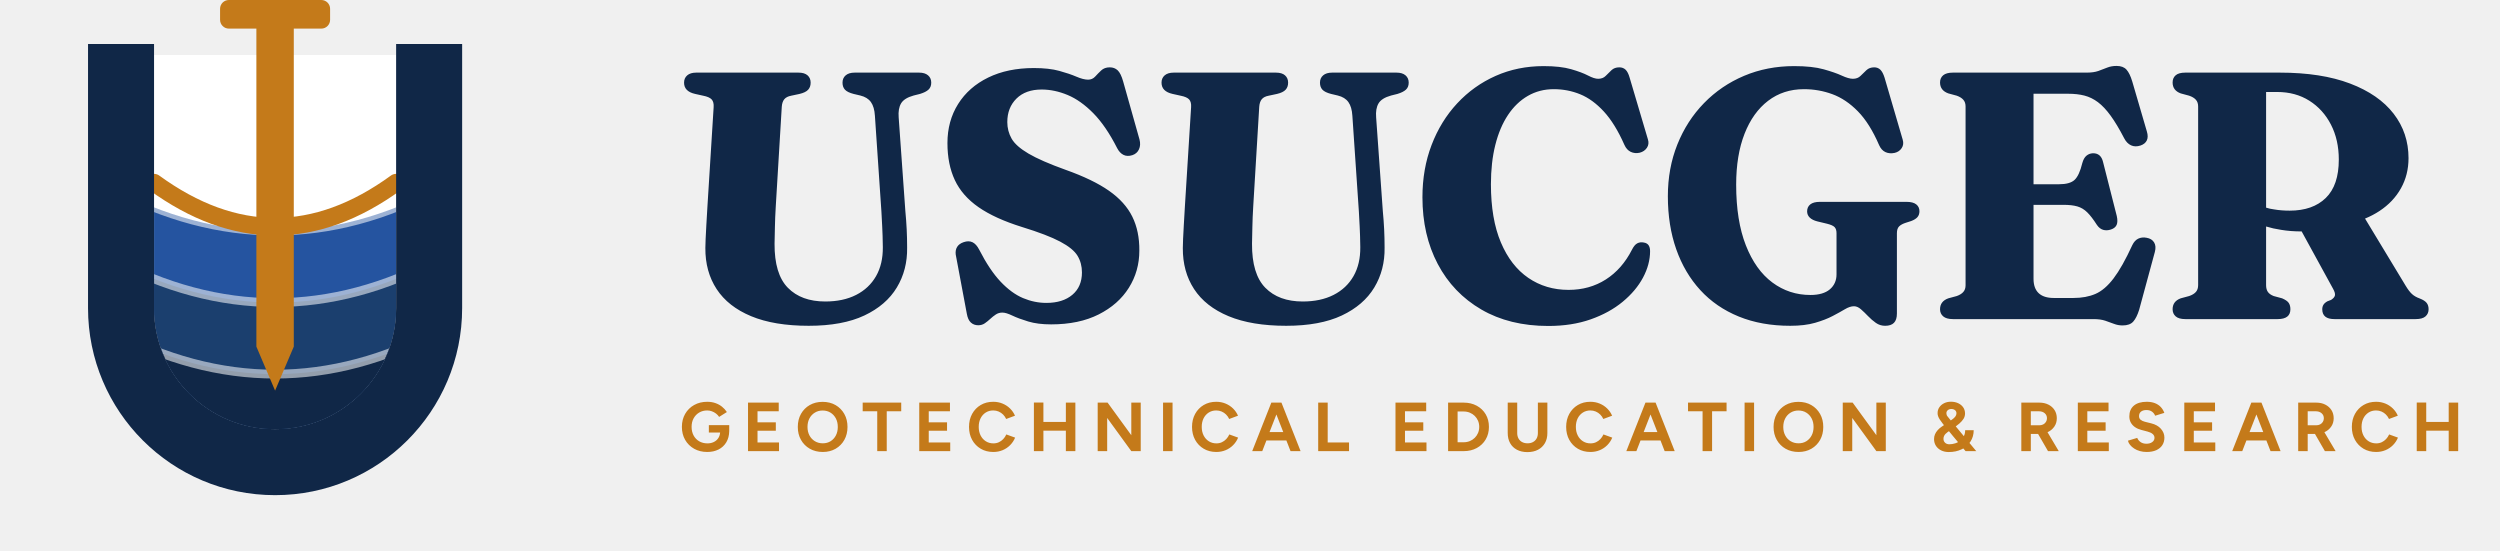
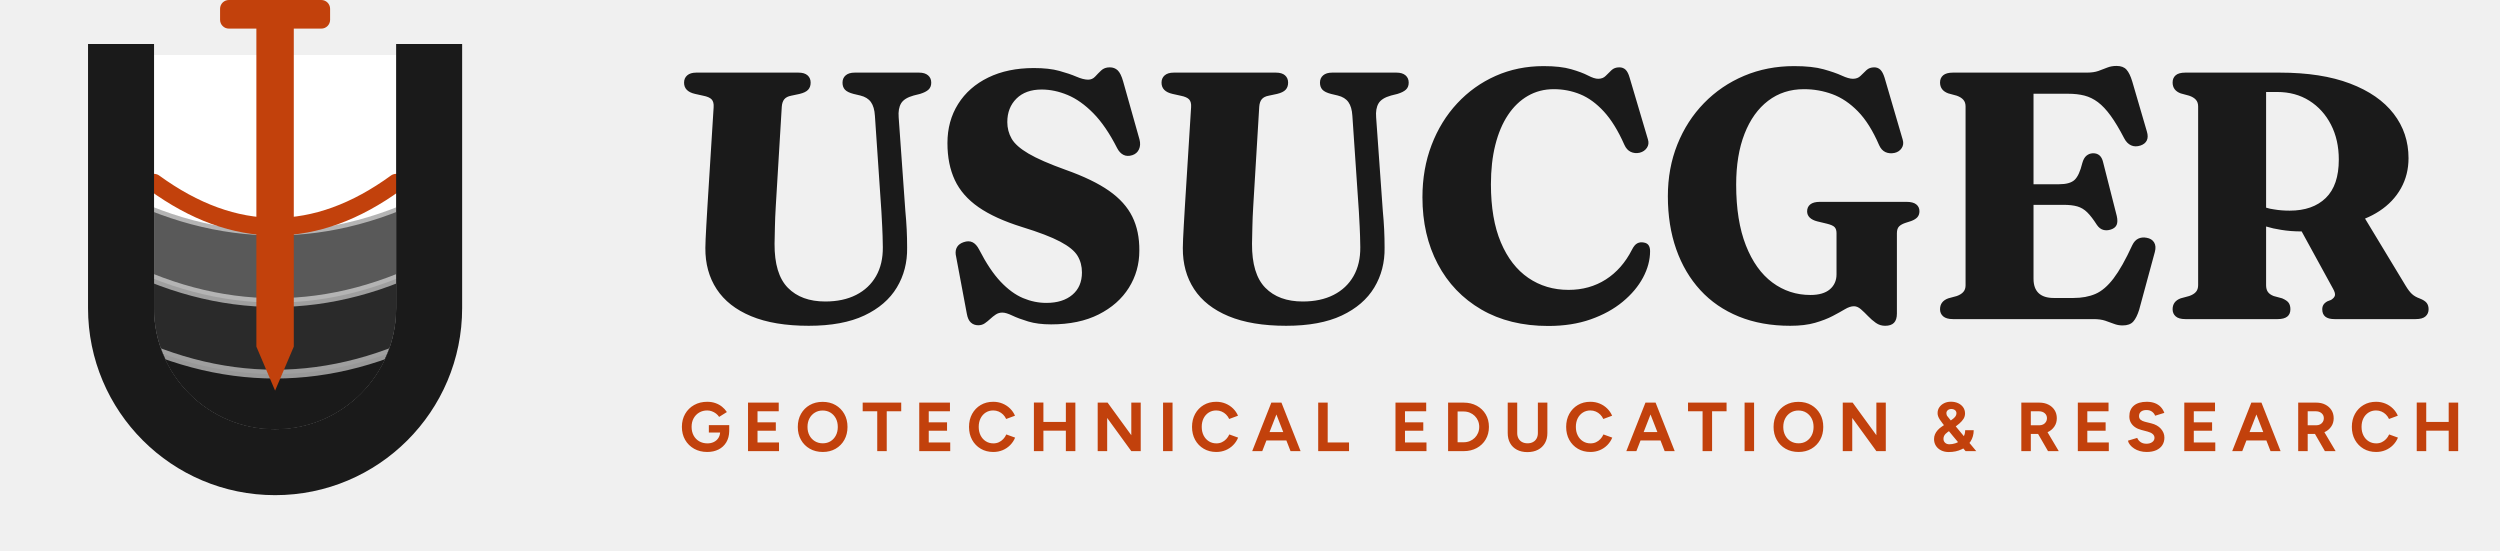
<svg xmlns="http://www.w3.org/2000/svg" viewBox="0 0 454.403 100" width="454.403" height="100" role="img" aria-label="USUCGER — Geotechnical Education &amp; Research">
  <g transform="translate(0 0) scale(1)">
    <defs>
      <clipPath id="uInner">
        <path d="M28 10 V56 A22 22 0 0 0 72 56 V10 Z" />
      </clipPath>
    </defs>
    <path d="M28 10 V56 A22 22 0 0 0 72 56 V10 Z" fill="#FFFFFF" />
    <g clip-path="url(#uInner)">
-       <path d="M20 34 Q50 50 80 34 V90 H20 Z" fill="#2554A0" fill-opacity="1" />
-       <path d="M20 47 Q50 63 80 47 V90 H20 Z" fill="#1B3F6E" fill-opacity="1" />
-       <path d="M20 60 Q50 76 80 60 V90 H20 Z" fill="#102747" fill-opacity="1" />
+       <path d="M20 34 Q50 50 80 34 V90 H20 Z" fill="#595959" fill-opacity="1" />
+       <path d="M20 47 Q50 63 80 47 V90 H20 Z" fill="#2A2A2A" fill-opacity="1" />
+       <path d="M20 60 Q50 76 80 60 V90 H20 Z" fill="#1A1A1A" fill-opacity="1" />
      <path d="M20 34 Q50 50 80 34" fill="none" stroke="#FFFFFF" stroke-opacity=".55" stroke-width="1.6" />
      <path d="M20 47 Q50 63 80 47" fill="none" stroke="#FFFFFF" stroke-opacity=".55" stroke-width="1.6" />
      <path d="M20 60 Q50 76 80 60" fill="none" stroke="#FFFFFF" stroke-opacity=".55" stroke-width="1.6" />
    </g>
-     <path d="M28 33.2 Q50 49.2 72 33.2" fill="none" stroke="#C47A1A" stroke-width="3.2" stroke-linecap="round" />
-     <path d="M16 8 V56 A34 34 0 0 0 84 56 V8 H72 V56 A22 22 0 0 1 28 56 V8 Z" fill="#102747" />
-     <path d="M46.6 2 H53.4 V63 L50 71 L46.6 63 Z" fill="#C47A1A" />
-     <rect x="40" y="0" width="20" height="5.2" rx="1.6" fill="#C47A1A" />
+     <path d="M28 33.2 Q50 49.2 72 33.2" fill="none" stroke="#C2410C" stroke-width="3.2" stroke-linecap="round" />
+     <path d="M16 8 V56 A34 34 0 0 0 84 56 V8 H72 V56 A22 22 0 0 1 28 56 V8 Z" fill="#1A1A1A" />
+     <path d="M46.6 2 H53.4 V63 L50 71 L46.6 63 Z" fill="#C2410C" />
+     <rect x="40" y="0" width="20" height="5.2" rx="1.6" fill="#C2410C" />
  </g>
-   <path transform="translate(122 58)" d="M38.208 -19.52 37.024 -36.96Q36.928 -38.56 36.304 -39.44Q35.68 -40.32 34.368 -40.64L33.152 -40.928Q32.032 -41.216 31.584 -41.696Q31.136 -42.176 31.136 -42.976Q31.136 -43.808 31.712 -44.304Q32.288 -44.8 33.344 -44.8H45.056Q46.112 -44.8 46.688 -44.304Q47.264 -43.808 47.264 -42.976Q47.264 -42.176 46.768 -41.712Q46.272 -41.248 45.216 -40.928L44.064 -40.64Q42.336 -40.16 41.776 -39.2Q41.216 -38.24 41.344 -36.672L42.56 -19.616Q42.72 -17.952 42.8 -16.352Q42.88 -14.752 42.88 -12.992Q42.944 -8.96 41.008 -5.744Q39.072 -2.528 35.104 -0.656Q31.136 1.216 24.992 1.216Q18.72 1.216 14.528 -0.528Q10.336 -2.272 8.256 -5.456Q6.176 -8.64 6.208 -12.928Q6.208 -13.6 6.256 -14.592Q6.304 -15.584 6.384 -17.056Q6.464 -18.528 6.592 -20.608L7.712 -38.528Q7.776 -39.456 7.36 -39.92Q6.944 -40.384 5.792 -40.608L4.352 -40.928Q2.336 -41.376 2.336 -42.976Q2.336 -43.808 2.912 -44.304Q3.488 -44.8 4.544 -44.8H23.136Q24.224 -44.8 24.784 -44.304Q25.344 -43.808 25.344 -42.976Q25.344 -42.176 24.88 -41.68Q24.416 -41.184 23.328 -40.928L21.824 -40.608Q20.96 -40.448 20.56 -39.968Q20.16 -39.488 20.096 -38.592L19.008 -20.544Q18.88 -18.432 18.848 -16.704Q18.816 -14.976 18.784 -13.696Q18.752 -8.192 21.2 -5.696Q23.648 -3.2 28.0 -3.2Q31.264 -3.2 33.616 -4.4Q35.968 -5.6 37.232 -7.808Q38.496 -10.016 38.464 -13.088Q38.432 -15.36 38.352 -16.8Q38.272 -18.24 38.208 -19.52Z M69.056 0.96Q66.624 0.96 64.88 0.432Q63.136 -0.096 62.0 -0.64Q60.864 -1.184 60.192 -1.184Q59.52 -1.184 58.992 -0.832Q58.464 -0.48 57.984 -0.032Q57.504 0.416 56.992 0.768Q56.48 1.12 55.808 1.12Q55.008 1.12 54.464 0.624Q53.92 0.128 53.728 -0.992L51.712 -11.744Q51.616 -12.544 51.968 -13.12Q52.32 -13.696 53.152 -13.984Q54.08 -14.304 54.768 -13.968Q55.456 -13.632 55.968 -12.64Q57.888 -8.896 59.872 -6.8Q61.856 -4.704 63.936 -3.824Q66.016 -2.944 68.192 -2.944Q71.168 -2.944 72.912 -4.416Q74.656 -5.888 74.656 -8.48Q74.656 -10.176 73.856 -11.504Q73.056 -12.832 70.704 -14.08Q68.352 -15.328 63.776 -16.736Q58.848 -18.272 55.872 -20.336Q52.896 -22.4 51.552 -25.264Q50.208 -28.128 50.208 -32.0Q50.208 -36.0 52.144 -39.088Q54.08 -42.176 57.616 -43.904Q61.152 -45.632 65.92 -45.632Q68.672 -45.632 70.528 -45.12Q72.384 -44.608 73.648 -44.064Q74.912 -43.52 75.776 -43.52Q76.544 -43.52 77.056 -44.08Q77.568 -44.64 78.16 -45.2Q78.752 -45.76 79.712 -45.76Q80.576 -45.76 81.152 -45.216Q81.728 -44.672 82.144 -43.2L85.12 -32.64Q85.376 -31.648 85.024 -30.864Q84.672 -30.08 83.808 -29.792Q82.88 -29.504 82.192 -29.856Q81.504 -30.208 81.056 -31.072Q79.008 -35.104 76.72 -37.424Q74.432 -39.744 72.048 -40.736Q69.664 -41.728 67.328 -41.728Q64.416 -41.728 62.752 -40.08Q61.088 -38.432 61.088 -35.808Q61.088 -34.176 61.872 -32.8Q62.656 -31.424 64.944 -30.08Q67.232 -28.736 71.68 -27.136Q76.64 -25.376 79.568 -23.328Q82.496 -21.28 83.808 -18.624Q85.12 -15.968 85.088 -12.448Q85.088 -8.736 83.184 -5.696Q81.28 -2.656 77.696 -0.848Q74.112 0.96 69.056 0.96Z M124.992 -19.52 123.808 -36.96Q123.712 -38.56 123.088 -39.44Q122.464 -40.32 121.152 -40.64L119.936 -40.928Q118.816 -41.216 118.368 -41.696Q117.92 -42.176 117.92 -42.976Q117.92 -43.808 118.496 -44.304Q119.072 -44.8 120.128 -44.8H131.84Q132.896 -44.8 133.472 -44.304Q134.048 -43.808 134.048 -42.976Q134.048 -42.176 133.552 -41.712Q133.056 -41.248 132.0 -40.928L130.848 -40.64Q129.12 -40.16 128.56 -39.2Q128.0 -38.24 128.128 -36.672L129.344 -19.616Q129.504 -17.952 129.584 -16.352Q129.664 -14.752 129.664 -12.992Q129.728 -8.96 127.792 -5.744Q125.856 -2.528 121.888 -0.656Q117.92 1.216 111.776 1.216Q105.504 1.216 101.312 -0.528Q97.12 -2.272 95.04 -5.456Q92.96 -8.64 92.992 -12.928Q92.992 -13.6 93.04 -14.592Q93.088 -15.584 93.168 -17.056Q93.248 -18.528 93.376 -20.608L94.496 -38.528Q94.56 -39.456 94.144 -39.92Q93.728 -40.384 92.576 -40.608L91.136 -40.928Q89.12 -41.376 89.12 -42.976Q89.12 -43.808 89.696 -44.304Q90.272 -44.8 91.328 -44.8H109.92Q111.008 -44.8 111.568 -44.304Q112.128 -43.808 112.128 -42.976Q112.128 -42.176 111.664 -41.68Q111.2 -41.184 110.112 -40.928L108.608 -40.608Q107.744 -40.448 107.344 -39.968Q106.944 -39.488 106.88 -38.592L105.792 -20.544Q105.664 -18.432 105.632 -16.704Q105.6 -14.976 105.568 -13.696Q105.536 -8.192 107.984 -5.696Q110.432 -3.2 114.784 -3.2Q118.048 -3.2 120.4 -4.4Q122.752 -5.6 124.016 -7.808Q125.28 -10.016 125.248 -13.088Q125.216 -15.36 125.136 -16.8Q125.056 -18.24 124.992 -19.52Z M177.92 -12.352Q177.92 -9.952 176.64 -7.552Q175.36 -5.152 172.944 -3.152Q170.528 -1.152 167.12 0.048Q163.712 1.248 159.424 1.248Q152.384 1.248 147.248 -1.744Q142.112 -4.736 139.328 -10.016Q136.544 -15.296 136.544 -22.144Q136.544 -27.296 138.208 -31.648Q139.872 -36.0 142.864 -39.216Q145.856 -42.432 149.856 -44.208Q153.856 -45.984 158.56 -45.984Q161.632 -45.984 163.568 -45.424Q165.504 -44.864 166.64 -44.272Q167.776 -43.68 168.48 -43.68Q169.344 -43.68 169.856 -44.208Q170.368 -44.736 170.912 -45.248Q171.456 -45.76 172.32 -45.76Q173.024 -45.76 173.472 -45.328Q173.92 -44.896 174.208 -43.872L177.536 -32.64Q177.792 -31.808 177.344 -31.136Q176.896 -30.464 176.032 -30.24Q175.136 -30.048 174.4 -30.4Q173.664 -30.752 173.248 -31.68Q171.552 -35.52 169.52 -37.728Q167.488 -39.936 165.216 -40.864Q162.944 -41.792 160.416 -41.792Q157.824 -41.792 155.712 -40.576Q153.6 -39.36 152.096 -37.104Q150.592 -34.848 149.792 -31.664Q148.992 -28.48 148.992 -24.512Q148.992 -18.208 150.8 -13.936Q152.608 -9.664 155.792 -7.488Q158.976 -5.312 163.104 -5.312Q166.912 -5.312 169.872 -7.2Q172.832 -9.088 174.624 -12.608Q175.072 -13.504 175.6 -13.776Q176.128 -14.048 176.768 -13.92Q177.376 -13.824 177.648 -13.424Q177.92 -13.024 177.92 -12.352Z M222.784 -1.024Q222.784 0.128 222.256 0.672Q221.728 1.216 220.64 1.216Q219.712 1.216 218.96 0.688Q218.208 0.16 217.536 -0.544Q216.864 -1.248 216.24 -1.792Q215.616 -2.336 214.976 -2.336Q214.24 -2.336 213.328 -1.792Q212.416 -1.248 211.104 -0.56Q209.792 0.128 207.92 0.672Q206.048 1.216 203.392 1.216Q198.176 1.216 194.048 -0.464Q189.92 -2.144 187.056 -5.264Q184.192 -8.384 182.672 -12.704Q181.152 -17.024 181.152 -22.336Q181.152 -27.424 182.88 -31.744Q184.608 -36.064 187.728 -39.264Q190.848 -42.464 195.024 -44.224Q199.2 -45.984 204.096 -45.984Q207.392 -45.984 209.456 -45.408Q211.52 -44.832 212.768 -44.256Q214.016 -43.68 214.784 -43.68Q215.648 -43.68 216.176 -44.208Q216.704 -44.736 217.248 -45.248Q217.792 -45.76 218.656 -45.76Q219.328 -45.76 219.776 -45.328Q220.224 -44.896 220.544 -43.872L223.84 -32.608Q224.096 -31.744 223.648 -31.072Q223.2 -30.4 222.368 -30.208Q221.44 -30.016 220.704 -30.352Q219.968 -30.688 219.552 -31.616Q217.856 -35.552 215.696 -37.76Q213.536 -39.968 211.056 -40.88Q208.576 -41.792 205.888 -41.792Q202.144 -41.792 199.376 -39.68Q196.608 -37.568 195.088 -33.68Q193.568 -29.792 193.568 -24.448Q193.568 -17.888 195.328 -13.408Q197.088 -8.928 200.144 -6.656Q203.2 -4.384 207.072 -4.384Q208.224 -4.384 209.104 -4.64Q209.984 -4.896 210.576 -5.392Q211.168 -5.888 211.488 -6.576Q211.808 -7.264 211.808 -8.128V-15.616Q211.808 -16.352 211.456 -16.72Q211.104 -17.088 210.048 -17.344L208.32 -17.76Q207.424 -17.984 206.944 -18.448Q206.464 -18.912 206.464 -19.584Q206.464 -20.384 207.04 -20.848Q207.616 -21.312 208.8 -21.312H224.512Q225.728 -21.312 226.304 -20.848Q226.88 -20.384 226.88 -19.616Q226.88 -18.944 226.512 -18.528Q226.144 -18.112 225.376 -17.824L224.384 -17.504Q223.584 -17.248 223.184 -16.848Q222.784 -16.448 222.784 -15.616Z M230.624 -43.008Q230.624 -43.84 231.2 -44.32Q231.776 -44.8 232.96 -44.8H257.248Q258.56 -44.8 259.408 -45.104Q260.256 -45.408 261.008 -45.712Q261.76 -46.016 262.72 -46.016Q263.904 -46.016 264.512 -45.344Q265.12 -44.672 265.568 -43.168L268.224 -34.08Q268.512 -33.12 268.208 -32.48Q267.904 -31.84 267.072 -31.552Q266.112 -31.232 265.344 -31.584Q264.576 -31.936 264.096 -32.864Q262.784 -35.392 261.632 -36.976Q260.48 -38.56 259.328 -39.424Q258.176 -40.288 256.88 -40.624Q255.584 -40.96 253.92 -40.96H247.616V-24.512H252.256Q254.24 -24.512 255.088 -25.312Q255.936 -26.112 256.48 -28.352Q256.736 -29.28 257.232 -29.696Q257.728 -30.112 258.4 -30.144Q259.872 -30.176 260.256 -28.544L262.752 -18.72Q262.976 -17.696 262.72 -17.12Q262.464 -16.544 261.696 -16.288Q260.928 -16.032 260.272 -16.224Q259.616 -16.416 259.136 -17.12Q258.176 -18.624 257.376 -19.408Q256.576 -20.192 255.584 -20.48Q254.592 -20.768 253.056 -20.768H247.616V-7.328Q247.616 -5.6 248.544 -4.72Q249.472 -3.84 251.296 -3.84H254.88Q257.152 -3.84 258.864 -4.576Q260.576 -5.312 262.16 -7.392Q263.744 -9.472 265.568 -13.44Q265.984 -14.304 266.656 -14.624Q267.328 -14.944 268.16 -14.784Q269.12 -14.624 269.536 -13.936Q269.952 -13.248 269.664 -12.192L266.816 -1.696Q266.368 -0.256 265.744 0.448Q265.12 1.152 263.808 1.152Q262.976 1.152 262.24 0.864Q261.504 0.576 260.64 0.288Q259.776 0.0 258.496 0.0H232.96Q231.776 0.0 231.2 -0.496Q230.624 -0.992 230.624 -1.792Q230.624 -3.232 232.128 -3.776L233.664 -4.192Q234.464 -4.48 234.864 -4.944Q235.264 -5.408 235.264 -6.144V-38.656Q235.264 -39.392 234.864 -39.856Q234.464 -40.32 233.664 -40.608L232.128 -41.024Q230.624 -41.568 230.624 -43.008Z M315.776 -29.248Q315.776 -26.24 314.4 -23.776Q313.024 -21.312 310.496 -19.648Q309.28 -18.848 307.872 -18.272L315.264 -6.048Q315.84 -5.088 316.384 -4.576Q316.928 -4.064 317.824 -3.744Q318.72 -3.392 319.072 -2.944Q319.424 -2.496 319.424 -1.792Q319.424 -0.992 318.864 -0.496Q318.304 0.0 317.088 0.0H302.304Q300.096 0.0 300.096 -1.792Q300.096 -2.24 300.304 -2.592Q300.512 -2.944 301.024 -3.232L301.696 -3.488Q302.304 -3.872 302.4 -4.304Q302.496 -4.736 302.048 -5.536L296.352 -15.936Q296.32 -15.936 296.32 -15.936Q294.336 -15.936 292.608 -16.224Q291.136 -16.448 289.888 -16.832V-6.176Q289.888 -5.408 290.208 -4.944Q290.528 -4.48 291.264 -4.192L292.8 -3.776Q293.696 -3.392 294.0 -2.944Q294.304 -2.496 294.304 -1.792Q294.304 0.0 292.0 0.0H275.2Q274.016 0.0 273.456 -0.496Q272.896 -0.992 272.896 -1.792Q272.896 -3.232 274.368 -3.776L275.904 -4.192Q276.736 -4.48 277.136 -4.944Q277.536 -5.408 277.536 -6.176V-38.656Q277.536 -39.392 277.136 -39.856Q276.736 -40.32 275.904 -40.608L274.368 -41.024Q272.896 -41.568 272.896 -43.008Q272.896 -43.84 273.456 -44.32Q274.016 -44.8 275.2 -44.8H292.384Q299.936 -44.8 305.152 -42.816Q310.368 -40.832 313.072 -37.328Q315.776 -33.824 315.776 -29.248ZM289.888 -20.256Q290.592 -20.032 291.36 -19.936Q292.64 -19.712 294.176 -19.712Q298.368 -19.712 300.736 -22.016Q303.104 -24.32 303.104 -28.992Q303.104 -32.576 301.68 -35.344Q300.256 -38.112 297.744 -39.696Q295.232 -41.28 291.904 -41.28H289.888Z" fill="#102747" />
-   <path transform="translate(123.5 82)" d="M5.053 0.151Q3.704 0.151 2.665 -0.435Q1.625 -1.021 1.033 -2.047Q0.441 -3.074 0.441 -4.41Q0.441 -5.746 1.033 -6.772Q1.625 -7.799 2.665 -8.385Q3.704 -8.971 5.053 -8.971Q5.859 -8.971 6.539 -8.732Q7.22 -8.492 7.743 -8.07Q8.266 -7.648 8.618 -7.106L7.207 -6.224Q6.993 -6.565 6.646 -6.829Q6.3 -7.094 5.884 -7.245Q5.468 -7.396 5.053 -7.396Q4.221 -7.396 3.578 -7.012Q2.936 -6.628 2.57 -5.96Q2.205 -5.292 2.205 -4.41Q2.205 -3.541 2.564 -2.86Q2.923 -2.18 3.578 -1.796Q4.234 -1.411 5.09 -1.411Q5.733 -1.411 6.237 -1.657Q6.741 -1.903 7.043 -2.344Q7.346 -2.785 7.384 -3.377H5.342V-4.725H9.047V-3.654Q9.022 -2.444 8.505 -1.594Q7.988 -0.743 7.094 -0.296Q6.199 0.151 5.053 0.151Z M12.461 0.0V-8.82H18.043V-7.245H14.188V-5.242H17.514V-3.704H14.188V-1.575H18.094V0.0Z M26.057 0.151Q24.721 0.151 23.694 -0.435Q22.667 -1.021 22.088 -2.047Q21.508 -3.074 21.508 -4.397Q21.508 -5.746 22.088 -6.772Q22.667 -7.799 23.682 -8.379Q24.696 -8.959 26.019 -8.959Q27.355 -8.959 28.369 -8.373Q29.383 -7.787 29.963 -6.76Q30.542 -5.733 30.542 -4.397Q30.542 -3.074 29.969 -2.047Q29.396 -1.021 28.382 -0.435Q27.367 0.151 26.057 0.151ZM26.057 -1.424Q26.863 -1.424 27.474 -1.808Q28.085 -2.192 28.432 -2.86Q28.778 -3.528 28.778 -4.397Q28.778 -5.279 28.426 -5.947Q28.073 -6.615 27.455 -6.999Q26.838 -7.384 26.019 -7.384Q25.225 -7.384 24.602 -6.999Q23.978 -6.615 23.625 -5.947Q23.272 -5.279 23.272 -4.397Q23.272 -3.528 23.625 -2.86Q23.978 -2.192 24.608 -1.808Q25.238 -1.424 26.057 -1.424Z M35.948 0.0V-7.245H33.302V-8.82H40.307V-7.245H37.674V0.0Z M43.583 0.0V-8.82H49.165V-7.245H45.31V-5.242H48.636V-3.704H45.31V-1.575H49.216V0.0Z M57.04 0.151Q55.755 0.151 54.76 -0.435Q53.764 -1.021 53.197 -2.047Q52.63 -3.074 52.63 -4.41Q52.63 -5.746 53.197 -6.772Q53.764 -7.799 54.753 -8.385Q55.742 -8.971 57.028 -8.971Q57.935 -8.971 58.716 -8.65Q59.497 -8.329 60.083 -7.755Q60.669 -7.182 60.984 -6.439L59.384 -5.846Q59.17 -6.313 58.817 -6.659Q58.464 -7.006 58.01 -7.201Q57.557 -7.396 57.028 -7.396Q56.259 -7.396 55.66 -7.012Q55.062 -6.628 54.728 -5.96Q54.394 -5.292 54.394 -4.41Q54.394 -3.528 54.734 -2.854Q55.075 -2.18 55.679 -1.796Q56.284 -1.411 57.065 -1.411Q57.607 -1.411 58.055 -1.619Q58.502 -1.827 58.848 -2.192Q59.195 -2.558 59.409 -3.037L61.009 -2.457Q60.694 -1.688 60.108 -1.096Q59.522 -0.504 58.741 -0.176Q57.96 0.151 57.04 0.151Z M64.424 0.0V-8.833H66.15V-5.305H70.232V-8.82H71.959V0.0H70.232V-3.717H66.15V0.0Z M76.016 0.0V-8.82H77.818L82.127 -2.898V-8.82H83.84V0.0H82.127L77.742 -6.035V0.0Z M87.898 0.0V-8.82H89.624V0.0Z M97.574 0.151Q96.289 0.151 95.294 -0.435Q94.298 -1.021 93.731 -2.047Q93.164 -3.074 93.164 -4.41Q93.164 -5.746 93.731 -6.772Q94.298 -7.799 95.287 -8.385Q96.277 -8.971 97.562 -8.971Q98.469 -8.971 99.25 -8.65Q100.031 -8.329 100.617 -7.755Q101.203 -7.182 101.518 -6.439L99.918 -5.846Q99.704 -6.313 99.351 -6.659Q98.998 -7.006 98.545 -7.201Q98.091 -7.396 97.562 -7.396Q96.793 -7.396 96.195 -7.012Q95.596 -6.628 95.262 -5.96Q94.928 -5.292 94.928 -4.41Q94.928 -3.528 95.269 -2.854Q95.609 -2.18 96.214 -1.796Q96.818 -1.411 97.6 -1.411Q98.141 -1.411 98.589 -1.619Q99.036 -1.827 99.382 -2.192Q99.729 -2.558 99.943 -3.037L101.543 -2.457Q101.228 -1.688 100.642 -1.096Q100.057 -0.504 99.275 -0.176Q98.494 0.151 97.574 0.151Z M104.101 0.0 107.579 -8.82H109.418L112.896 0.0H111.069L110.313 -1.94H106.684L105.928 0.0ZM107.251 -3.465H109.746L108.499 -6.665Z M116.096 0.0V-8.82H117.823V-1.575H121.703V0.0Z M130.145 0.0V-8.82H135.727V-7.245H131.872V-5.242H135.198V-3.704H131.872V-1.575H135.778V0.0Z M139.709 0.0V-8.82H142.531Q143.879 -8.82 144.919 -8.253Q145.958 -7.686 146.544 -6.697Q147.13 -5.708 147.13 -4.41Q147.13 -3.125 146.544 -2.129Q145.958 -1.134 144.919 -0.567Q143.879 0.0 142.531 0.0ZM141.435 -1.613H142.531Q143.136 -1.613 143.653 -1.827Q144.169 -2.041 144.554 -2.419Q144.938 -2.797 145.152 -3.308Q145.366 -3.818 145.366 -4.41Q145.366 -5.002 145.152 -5.513Q144.938 -6.023 144.554 -6.401Q144.169 -6.779 143.653 -6.993Q143.136 -7.207 142.531 -7.207H141.435Z M154.123 0.176Q153.027 0.176 152.221 -0.252Q151.414 -0.68 150.98 -1.455Q150.545 -2.23 150.545 -3.289V-8.82H152.271V-3.289Q152.271 -2.722 152.504 -2.3Q152.737 -1.877 153.159 -1.651Q153.581 -1.424 154.148 -1.424Q154.715 -1.424 155.137 -1.651Q155.56 -1.877 155.793 -2.3Q156.026 -2.722 156.026 -3.289V-8.82H157.752V-3.289Q157.752 -2.23 157.305 -1.455Q156.857 -0.68 156.045 -0.252Q155.232 0.176 154.123 0.176Z M165.577 0.151Q164.291 0.151 163.296 -0.435Q162.301 -1.021 161.734 -2.047Q161.167 -3.074 161.167 -4.41Q161.167 -5.746 161.734 -6.772Q162.301 -7.799 163.29 -8.385Q164.279 -8.971 165.564 -8.971Q166.471 -8.971 167.252 -8.65Q168.034 -8.329 168.619 -7.755Q169.205 -7.182 169.52 -6.439L167.92 -5.846Q167.706 -6.313 167.353 -6.659Q167 -7.006 166.547 -7.201Q166.093 -7.396 165.564 -7.396Q164.795 -7.396 164.197 -7.012Q163.598 -6.628 163.264 -5.96Q162.931 -5.292 162.931 -4.41Q162.931 -3.528 163.271 -2.854Q163.611 -2.18 164.216 -1.796Q164.821 -1.411 165.602 -1.411Q166.144 -1.411 166.591 -1.619Q167.038 -1.827 167.385 -2.192Q167.731 -2.558 167.945 -3.037L169.546 -2.457Q169.231 -1.688 168.645 -1.096Q168.059 -0.504 167.278 -0.176Q166.496 0.151 165.577 0.151Z M172.103 0.0 175.581 -8.82H177.421L180.898 0.0H179.071L178.315 -1.94H174.686L173.93 0.0ZM175.253 -3.465H177.748L176.501 -6.665Z M185.963 0.0V-7.245H183.317V-8.82H190.323V-7.245H187.69V0.0Z M193.599 0.0V-8.82H195.325V0.0Z M203.414 0.151Q202.079 0.151 201.052 -0.435Q200.025 -1.021 199.445 -2.047Q198.866 -3.074 198.866 -4.397Q198.866 -5.746 199.445 -6.772Q200.025 -7.799 201.039 -8.379Q202.054 -8.959 203.377 -8.959Q204.712 -8.959 205.726 -8.373Q206.741 -7.787 207.32 -6.76Q207.9 -5.733 207.9 -4.397Q207.9 -3.074 207.327 -2.047Q206.753 -1.021 205.739 -0.435Q204.725 0.151 203.414 0.151ZM203.414 -1.424Q204.221 -1.424 204.832 -1.808Q205.443 -2.192 205.789 -2.86Q206.136 -3.528 206.136 -4.397Q206.136 -5.279 205.783 -5.947Q205.43 -6.615 204.813 -6.999Q204.196 -7.384 203.377 -7.384Q202.583 -7.384 201.959 -6.999Q201.335 -6.615 200.983 -5.947Q200.63 -5.279 200.63 -4.397Q200.63 -3.528 200.983 -2.86Q201.335 -2.192 201.965 -1.808Q202.595 -1.424 203.414 -1.424Z M211.441 0.0V-8.82H213.242L217.552 -2.898V-8.82H219.265V0.0H217.552L213.167 -6.035V0.0Z M230.706 0.164Q229.925 0.164 229.32 -0.139Q228.715 -0.441 228.375 -0.97Q228.035 -1.499 228.035 -2.192Q228.035 -2.671 228.211 -3.074Q228.388 -3.478 228.703 -3.824Q229.018 -4.171 229.408 -4.435L229.837 -4.725L229.66 -4.939Q229.32 -5.38 229.099 -5.714Q228.879 -6.048 228.778 -6.332Q228.677 -6.615 228.677 -6.905Q228.677 -7.51 228.999 -7.976Q229.32 -8.442 229.868 -8.713Q230.416 -8.984 231.097 -8.984Q231.84 -8.984 232.42 -8.713Q232.999 -8.442 233.333 -7.963Q233.667 -7.484 233.667 -6.842Q233.667 -6.325 233.402 -5.89Q233.138 -5.456 232.634 -5.015Q232.344 -4.763 231.979 -4.498L232.621 -3.73L233.453 -2.722Q233.692 -3.2 233.692 -3.805H235.242Q235.242 -2.646 234.662 -1.751Q234.574 -1.613 234.473 -1.487L235.708 0.0H233.768L233.352 -0.491Q233.213 -0.416 233.062 -0.34Q232.042 0.164 230.706 0.164ZM230.744 -3.629 230.492 -3.452Q230.29 -3.314 230.12 -3.137Q229.95 -2.961 229.849 -2.74Q229.748 -2.52 229.748 -2.23Q229.748 -1.802 230.044 -1.525Q230.341 -1.247 230.807 -1.247Q231.336 -1.247 231.853 -1.411Q232.142 -1.499 232.394 -1.638L231.424 -2.797ZM231.084 -5.582Q231.273 -5.72 231.512 -5.897Q231.739 -6.073 231.922 -6.319Q232.105 -6.565 232.105 -6.88Q232.105 -7.245 231.84 -7.453Q231.575 -7.661 231.172 -7.661Q230.794 -7.661 230.536 -7.447Q230.278 -7.232 230.278 -6.892Q230.278 -6.565 230.479 -6.319Q230.681 -6.073 230.945 -5.746Z M243.898 0.0V-8.82H247.174Q248.107 -8.82 248.825 -8.455Q249.543 -8.089 249.946 -7.453Q250.349 -6.817 250.349 -5.972Q250.349 -5.103 249.883 -4.441Q249.417 -3.78 248.661 -3.44L250.702 0.0H248.749L246.947 -3.125H245.624V0.0ZM245.624 -4.7H247.187Q247.577 -4.7 247.886 -4.864Q248.195 -5.027 248.377 -5.317Q248.56 -5.607 248.56 -5.972Q248.56 -6.539 248.151 -6.892Q247.741 -7.245 247.099 -7.245H245.624Z M254.167 0.0V-8.82H259.749V-7.245H255.893V-5.242H259.22V-3.704H255.893V-1.575H259.799V0.0Z M266.692 0.151Q266.024 0.151 265.444 -0.013Q264.865 -0.176 264.411 -0.472Q263.957 -0.769 263.661 -1.134Q263.365 -1.499 263.277 -1.903L264.965 -2.407Q265.129 -1.978 265.545 -1.669Q265.961 -1.361 266.591 -1.348Q267.259 -1.336 267.681 -1.638Q268.103 -1.94 268.103 -2.419Q268.103 -2.835 267.769 -3.119Q267.435 -3.402 266.855 -3.553L265.709 -3.856Q265.066 -4.019 264.575 -4.353Q264.083 -4.687 263.806 -5.179Q263.529 -5.67 263.529 -6.325Q263.529 -7.573 264.354 -8.272Q265.18 -8.971 266.692 -8.971Q267.536 -8.971 268.172 -8.726Q268.808 -8.48 269.237 -8.026Q269.665 -7.573 269.892 -6.955L268.216 -6.439Q268.065 -6.867 267.662 -7.169Q267.259 -7.472 266.641 -7.472Q266.011 -7.472 265.652 -7.182Q265.293 -6.892 265.293 -6.363Q265.293 -5.947 265.576 -5.708Q265.86 -5.468 266.351 -5.342L267.511 -5.053Q268.645 -4.775 269.275 -4.057Q269.905 -3.339 269.905 -2.457Q269.905 -1.676 269.527 -1.09Q269.149 -0.504 268.43 -0.176Q267.712 0.151 266.692 0.151Z M273.521 0.0V-8.82H279.103V-7.245H275.247V-5.242H278.573V-3.704H275.247V-1.575H279.153V0.0Z M282.227 0.0 285.705 -8.82H287.545L291.022 0.0H289.195L288.439 -1.94H284.81L284.054 0.0ZM285.377 -3.465H287.872L286.625 -6.665Z M294.223 0.0V-8.82H297.499Q298.431 -8.82 299.149 -8.455Q299.867 -8.089 300.271 -7.453Q300.674 -6.817 300.674 -5.972Q300.674 -5.103 300.208 -4.441Q299.741 -3.78 298.985 -3.44L301.027 0.0H299.074L297.272 -3.125H295.949V0.0ZM295.949 -4.7H297.511Q297.902 -4.7 298.211 -4.864Q298.519 -5.027 298.702 -5.317Q298.885 -5.607 298.885 -5.972Q298.885 -6.539 298.475 -6.892Q298.066 -7.245 297.423 -7.245H295.949Z M308.385 0.151Q307.1 0.151 306.104 -0.435Q305.109 -1.021 304.542 -2.047Q303.975 -3.074 303.975 -4.41Q303.975 -5.746 304.542 -6.772Q305.109 -7.799 306.098 -8.385Q307.087 -8.971 308.372 -8.971Q309.28 -8.971 310.061 -8.65Q310.842 -8.329 311.428 -7.755Q312.014 -7.182 312.329 -6.439L310.729 -5.846Q310.514 -6.313 310.162 -6.659Q309.809 -7.006 309.355 -7.201Q308.902 -7.396 308.372 -7.396Q307.604 -7.396 307.005 -7.012Q306.407 -6.628 306.073 -5.96Q305.739 -5.292 305.739 -4.41Q305.739 -3.528 306.079 -2.854Q306.419 -2.18 307.024 -1.796Q307.629 -1.411 308.41 -1.411Q308.952 -1.411 309.399 -1.619Q309.847 -1.827 310.193 -2.192Q310.54 -2.558 310.754 -3.037L312.354 -2.457Q312.039 -1.688 311.453 -1.096Q310.867 -0.504 310.086 -0.176Q309.305 0.151 308.385 0.151Z M315.769 0.0V-8.833H317.495V-5.305H321.577V-8.82H323.303V0.0H321.577V-3.717H317.495V0.0Z" fill="#C47A1A" />
+   <path transform="translate(122 58)" d="M38.208 -19.52 37.024 -36.96Q36.928 -38.56 36.304 -39.44Q35.68 -40.32 34.368 -40.64L33.152 -40.928Q32.032 -41.216 31.584 -41.696Q31.136 -42.176 31.136 -42.976Q31.136 -43.808 31.712 -44.304Q32.288 -44.8 33.344 -44.8H45.056Q46.112 -44.8 46.688 -44.304Q47.264 -43.808 47.264 -42.976Q47.264 -42.176 46.768 -41.712Q46.272 -41.248 45.216 -40.928L44.064 -40.64Q42.336 -40.16 41.776 -39.2Q41.216 -38.24 41.344 -36.672L42.56 -19.616Q42.72 -17.952 42.8 -16.352Q42.88 -14.752 42.88 -12.992Q42.944 -8.96 41.008 -5.744Q39.072 -2.528 35.104 -0.656Q31.136 1.216 24.992 1.216Q18.72 1.216 14.528 -0.528Q10.336 -2.272 8.256 -5.456Q6.176 -8.64 6.208 -12.928Q6.208 -13.6 6.256 -14.592Q6.304 -15.584 6.384 -17.056Q6.464 -18.528 6.592 -20.608L7.712 -38.528Q7.776 -39.456 7.36 -39.92Q6.944 -40.384 5.792 -40.608L4.352 -40.928Q2.336 -41.376 2.336 -42.976Q2.336 -43.808 2.912 -44.304Q3.488 -44.8 4.544 -44.8H23.136Q24.224 -44.8 24.784 -44.304Q25.344 -43.808 25.344 -42.976Q25.344 -42.176 24.88 -41.68Q24.416 -41.184 23.328 -40.928L21.824 -40.608Q20.96 -40.448 20.56 -39.968Q20.16 -39.488 20.096 -38.592L19.008 -20.544Q18.88 -18.432 18.848 -16.704Q18.816 -14.976 18.784 -13.696Q18.752 -8.192 21.2 -5.696Q23.648 -3.2 28.0 -3.2Q31.264 -3.2 33.616 -4.4Q35.968 -5.6 37.232 -7.808Q38.496 -10.016 38.464 -13.088Q38.432 -15.36 38.352 -16.8Q38.272 -18.24 38.208 -19.52Z M69.056 0.96Q66.624 0.96 64.88 0.432Q63.136 -0.096 62.0 -0.64Q60.864 -1.184 60.192 -1.184Q59.52 -1.184 58.992 -0.832Q58.464 -0.48 57.984 -0.032Q57.504 0.416 56.992 0.768Q56.48 1.12 55.808 1.12Q55.008 1.12 54.464 0.624Q53.92 0.128 53.728 -0.992L51.712 -11.744Q51.616 -12.544 51.968 -13.12Q52.32 -13.696 53.152 -13.984Q54.08 -14.304 54.768 -13.968Q55.456 -13.632 55.968 -12.64Q57.888 -8.896 59.872 -6.8Q61.856 -4.704 63.936 -3.824Q66.016 -2.944 68.192 -2.944Q71.168 -2.944 72.912 -4.416Q74.656 -5.888 74.656 -8.48Q74.656 -10.176 73.856 -11.504Q73.056 -12.832 70.704 -14.08Q68.352 -15.328 63.776 -16.736Q58.848 -18.272 55.872 -20.336Q52.896 -22.4 51.552 -25.264Q50.208 -28.128 50.208 -32.0Q50.208 -36.0 52.144 -39.088Q54.08 -42.176 57.616 -43.904Q61.152 -45.632 65.92 -45.632Q68.672 -45.632 70.528 -45.12Q72.384 -44.608 73.648 -44.064Q74.912 -43.52 75.776 -43.52Q76.544 -43.52 77.056 -44.08Q77.568 -44.64 78.16 -45.2Q78.752 -45.76 79.712 -45.76Q80.576 -45.76 81.152 -45.216Q81.728 -44.672 82.144 -43.2L85.12 -32.64Q85.376 -31.648 85.024 -30.864Q84.672 -30.08 83.808 -29.792Q82.88 -29.504 82.192 -29.856Q81.504 -30.208 81.056 -31.072Q79.008 -35.104 76.72 -37.424Q74.432 -39.744 72.048 -40.736Q69.664 -41.728 67.328 -41.728Q64.416 -41.728 62.752 -40.08Q61.088 -38.432 61.088 -35.808Q61.088 -34.176 61.872 -32.8Q62.656 -31.424 64.944 -30.08Q67.232 -28.736 71.68 -27.136Q76.64 -25.376 79.568 -23.328Q82.496 -21.28 83.808 -18.624Q85.12 -15.968 85.088 -12.448Q85.088 -8.736 83.184 -5.696Q81.28 -2.656 77.696 -0.848Q74.112 0.96 69.056 0.96Z M124.992 -19.52 123.808 -36.96Q123.712 -38.56 123.088 -39.44Q122.464 -40.32 121.152 -40.64L119.936 -40.928Q118.816 -41.216 118.368 -41.696Q117.92 -42.176 117.92 -42.976Q117.92 -43.808 118.496 -44.304Q119.072 -44.8 120.128 -44.8H131.84Q132.896 -44.8 133.472 -44.304Q134.048 -43.808 134.048 -42.976Q134.048 -42.176 133.552 -41.712Q133.056 -41.248 132.0 -40.928L130.848 -40.64Q129.12 -40.16 128.56 -39.2Q128.0 -38.24 128.128 -36.672L129.344 -19.616Q129.504 -17.952 129.584 -16.352Q129.664 -14.752 129.664 -12.992Q129.728 -8.96 127.792 -5.744Q125.856 -2.528 121.888 -0.656Q117.92 1.216 111.776 1.216Q105.504 1.216 101.312 -0.528Q97.12 -2.272 95.04 -5.456Q92.96 -8.64 92.992 -12.928Q92.992 -13.6 93.04 -14.592Q93.088 -15.584 93.168 -17.056Q93.248 -18.528 93.376 -20.608L94.496 -38.528Q94.56 -39.456 94.144 -39.92Q93.728 -40.384 92.576 -40.608L91.136 -40.928Q89.12 -41.376 89.12 -42.976Q89.12 -43.808 89.696 -44.304Q90.272 -44.8 91.328 -44.8H109.92Q111.008 -44.8 111.568 -44.304Q112.128 -43.808 112.128 -42.976Q112.128 -42.176 111.664 -41.68Q111.2 -41.184 110.112 -40.928L108.608 -40.608Q107.744 -40.448 107.344 -39.968Q106.944 -39.488 106.88 -38.592L105.792 -20.544Q105.664 -18.432 105.632 -16.704Q105.6 -14.976 105.568 -13.696Q105.536 -8.192 107.984 -5.696Q110.432 -3.2 114.784 -3.2Q118.048 -3.2 120.4 -4.4Q122.752 -5.6 124.016 -7.808Q125.28 -10.016 125.248 -13.088Q125.216 -15.36 125.136 -16.8Q125.056 -18.24 124.992 -19.52Z M177.92 -12.352Q177.92 -9.952 176.64 -7.552Q175.36 -5.152 172.944 -3.152Q170.528 -1.152 167.12 0.048Q163.712 1.248 159.424 1.248Q152.384 1.248 147.248 -1.744Q142.112 -4.736 139.328 -10.016Q136.544 -15.296 136.544 -22.144Q136.544 -27.296 138.208 -31.648Q139.872 -36.0 142.864 -39.216Q145.856 -42.432 149.856 -44.208Q153.856 -45.984 158.56 -45.984Q161.632 -45.984 163.568 -45.424Q165.504 -44.864 166.64 -44.272Q167.776 -43.68 168.48 -43.68Q169.344 -43.68 169.856 -44.208Q170.368 -44.736 170.912 -45.248Q171.456 -45.76 172.32 -45.76Q173.024 -45.76 173.472 -45.328Q173.92 -44.896 174.208 -43.872L177.536 -32.64Q177.792 -31.808 177.344 -31.136Q176.896 -30.464 176.032 -30.24Q175.136 -30.048 174.4 -30.4Q173.664 -30.752 173.248 -31.68Q171.552 -35.52 169.52 -37.728Q167.488 -39.936 165.216 -40.864Q162.944 -41.792 160.416 -41.792Q157.824 -41.792 155.712 -40.576Q153.6 -39.36 152.096 -37.104Q150.592 -34.848 149.792 -31.664Q148.992 -28.48 148.992 -24.512Q148.992 -18.208 150.8 -13.936Q152.608 -9.664 155.792 -7.488Q158.976 -5.312 163.104 -5.312Q166.912 -5.312 169.872 -7.2Q172.832 -9.088 174.624 -12.608Q175.072 -13.504 175.6 -13.776Q176.128 -14.048 176.768 -13.92Q177.376 -13.824 177.648 -13.424Q177.92 -13.024 177.92 -12.352Z M222.784 -1.024Q222.784 0.128 222.256 0.672Q221.728 1.216 220.64 1.216Q219.712 1.216 218.96 0.688Q218.208 0.16 217.536 -0.544Q216.864 -1.248 216.24 -1.792Q215.616 -2.336 214.976 -2.336Q214.24 -2.336 213.328 -1.792Q212.416 -1.248 211.104 -0.56Q209.792 0.128 207.92 0.672Q206.048 1.216 203.392 1.216Q198.176 1.216 194.048 -0.464Q189.92 -2.144 187.056 -5.264Q184.192 -8.384 182.672 -12.704Q181.152 -17.024 181.152 -22.336Q181.152 -27.424 182.88 -31.744Q184.608 -36.064 187.728 -39.264Q190.848 -42.464 195.024 -44.224Q199.2 -45.984 204.096 -45.984Q207.392 -45.984 209.456 -45.408Q211.52 -44.832 212.768 -44.256Q214.016 -43.68 214.784 -43.68Q215.648 -43.68 216.176 -44.208Q216.704 -44.736 217.248 -45.248Q217.792 -45.76 218.656 -45.76Q219.328 -45.76 219.776 -45.328Q220.224 -44.896 220.544 -43.872L223.84 -32.608Q224.096 -31.744 223.648 -31.072Q223.2 -30.4 222.368 -30.208Q221.44 -30.016 220.704 -30.352Q219.968 -30.688 219.552 -31.616Q217.856 -35.552 215.696 -37.76Q213.536 -39.968 211.056 -40.88Q208.576 -41.792 205.888 -41.792Q202.144 -41.792 199.376 -39.68Q196.608 -37.568 195.088 -33.68Q193.568 -29.792 193.568 -24.448Q193.568 -17.888 195.328 -13.408Q197.088 -8.928 200.144 -6.656Q203.2 -4.384 207.072 -4.384Q208.224 -4.384 209.104 -4.64Q209.984 -4.896 210.576 -5.392Q211.168 -5.888 211.488 -6.576Q211.808 -7.264 211.808 -8.128V-15.616Q211.808 -16.352 211.456 -16.72Q211.104 -17.088 210.048 -17.344L208.32 -17.76Q207.424 -17.984 206.944 -18.448Q206.464 -18.912 206.464 -19.584Q206.464 -20.384 207.04 -20.848Q207.616 -21.312 208.8 -21.312H224.512Q225.728 -21.312 226.304 -20.848Q226.88 -20.384 226.88 -19.616Q226.88 -18.944 226.512 -18.528Q226.144 -18.112 225.376 -17.824L224.384 -17.504Q223.584 -17.248 223.184 -16.848Q222.784 -16.448 222.784 -15.616Z M230.624 -43.008Q230.624 -43.84 231.2 -44.32Q231.776 -44.8 232.96 -44.8H257.248Q258.56 -44.8 259.408 -45.104Q260.256 -45.408 261.008 -45.712Q261.76 -46.016 262.72 -46.016Q263.904 -46.016 264.512 -45.344Q265.12 -44.672 265.568 -43.168L268.224 -34.08Q268.512 -33.12 268.208 -32.48Q267.904 -31.84 267.072 -31.552Q266.112 -31.232 265.344 -31.584Q264.576 -31.936 264.096 -32.864Q262.784 -35.392 261.632 -36.976Q260.48 -38.56 259.328 -39.424Q258.176 -40.288 256.88 -40.624Q255.584 -40.96 253.92 -40.96H247.616V-24.512H252.256Q254.24 -24.512 255.088 -25.312Q255.936 -26.112 256.48 -28.352Q256.736 -29.28 257.232 -29.696Q257.728 -30.112 258.4 -30.144Q259.872 -30.176 260.256 -28.544L262.752 -18.72Q262.976 -17.696 262.72 -17.12Q262.464 -16.544 261.696 -16.288Q260.928 -16.032 260.272 -16.224Q259.616 -16.416 259.136 -17.12Q258.176 -18.624 257.376 -19.408Q256.576 -20.192 255.584 -20.48Q254.592 -20.768 253.056 -20.768H247.616V-7.328Q247.616 -5.6 248.544 -4.72Q249.472 -3.84 251.296 -3.84H254.88Q257.152 -3.84 258.864 -4.576Q260.576 -5.312 262.16 -7.392Q263.744 -9.472 265.568 -13.44Q265.984 -14.304 266.656 -14.624Q267.328 -14.944 268.16 -14.784Q269.12 -14.624 269.536 -13.936Q269.952 -13.248 269.664 -12.192L266.816 -1.696Q266.368 -0.256 265.744 0.448Q265.12 1.152 263.808 1.152Q262.976 1.152 262.24 0.864Q261.504 0.576 260.64 0.288Q259.776 0.0 258.496 0.0H232.96Q231.776 0.0 231.2 -0.496Q230.624 -0.992 230.624 -1.792Q230.624 -3.232 232.128 -3.776L233.664 -4.192Q234.464 -4.48 234.864 -4.944Q235.264 -5.408 235.264 -6.144V-38.656Q235.264 -39.392 234.864 -39.856Q234.464 -40.32 233.664 -40.608L232.128 -41.024Q230.624 -41.568 230.624 -43.008Z M315.776 -29.248Q315.776 -26.24 314.4 -23.776Q313.024 -21.312 310.496 -19.648Q309.28 -18.848 307.872 -18.272L315.264 -6.048Q315.84 -5.088 316.384 -4.576Q316.928 -4.064 317.824 -3.744Q318.72 -3.392 319.072 -2.944Q319.424 -2.496 319.424 -1.792Q319.424 -0.992 318.864 -0.496Q318.304 0.0 317.088 0.0H302.304Q300.096 0.0 300.096 -1.792Q300.096 -2.24 300.304 -2.592Q300.512 -2.944 301.024 -3.232L301.696 -3.488Q302.304 -3.872 302.4 -4.304Q302.496 -4.736 302.048 -5.536L296.352 -15.936Q296.32 -15.936 296.32 -15.936Q294.336 -15.936 292.608 -16.224Q291.136 -16.448 289.888 -16.832V-6.176Q289.888 -5.408 290.208 -4.944Q290.528 -4.48 291.264 -4.192L292.8 -3.776Q293.696 -3.392 294.0 -2.944Q294.304 -2.496 294.304 -1.792Q294.304 0.0 292.0 0.0H275.2Q274.016 0.0 273.456 -0.496Q272.896 -0.992 272.896 -1.792Q272.896 -3.232 274.368 -3.776L275.904 -4.192Q276.736 -4.48 277.136 -4.944Q277.536 -5.408 277.536 -6.176V-38.656Q277.536 -39.392 277.136 -39.856Q276.736 -40.32 275.904 -40.608L274.368 -41.024Q272.896 -41.568 272.896 -43.008Q272.896 -43.84 273.456 -44.32Q274.016 -44.8 275.2 -44.8H292.384Q299.936 -44.8 305.152 -42.816Q310.368 -40.832 313.072 -37.328Q315.776 -33.824 315.776 -29.248ZM289.888 -20.256Q290.592 -20.032 291.36 -19.936Q292.64 -19.712 294.176 -19.712Q298.368 -19.712 300.736 -22.016Q303.104 -24.32 303.104 -28.992Q303.104 -32.576 301.68 -35.344Q300.256 -38.112 297.744 -39.696Q295.232 -41.28 291.904 -41.28H289.888Z" fill="#1A1A1A" />
+   <path transform="translate(123.5 82)" d="M5.053 0.151Q3.704 0.151 2.665 -0.435Q1.625 -1.021 1.033 -2.047Q0.441 -3.074 0.441 -4.41Q0.441 -5.746 1.033 -6.772Q1.625 -7.799 2.665 -8.385Q3.704 -8.971 5.053 -8.971Q5.859 -8.971 6.539 -8.732Q7.22 -8.492 7.743 -8.07Q8.266 -7.648 8.618 -7.106L7.207 -6.224Q6.993 -6.565 6.646 -6.829Q6.3 -7.094 5.884 -7.245Q5.468 -7.396 5.053 -7.396Q4.221 -7.396 3.578 -7.012Q2.936 -6.628 2.57 -5.96Q2.205 -5.292 2.205 -4.41Q2.205 -3.541 2.564 -2.86Q2.923 -2.18 3.578 -1.796Q4.234 -1.411 5.09 -1.411Q5.733 -1.411 6.237 -1.657Q6.741 -1.903 7.043 -2.344Q7.346 -2.785 7.384 -3.377H5.342V-4.725H9.047V-3.654Q9.022 -2.444 8.505 -1.594Q7.988 -0.743 7.094 -0.296Q6.199 0.151 5.053 0.151Z M12.461 0.0V-8.82H18.043V-7.245H14.188V-5.242H17.514V-3.704H14.188V-1.575H18.094V0.0Z M26.057 0.151Q24.721 0.151 23.694 -0.435Q22.667 -1.021 22.088 -2.047Q21.508 -3.074 21.508 -4.397Q21.508 -5.746 22.088 -6.772Q22.667 -7.799 23.682 -8.379Q24.696 -8.959 26.019 -8.959Q27.355 -8.959 28.369 -8.373Q29.383 -7.787 29.963 -6.76Q30.542 -5.733 30.542 -4.397Q30.542 -3.074 29.969 -2.047Q29.396 -1.021 28.382 -0.435Q27.367 0.151 26.057 0.151ZM26.057 -1.424Q26.863 -1.424 27.474 -1.808Q28.085 -2.192 28.432 -2.86Q28.778 -3.528 28.778 -4.397Q28.778 -5.279 28.426 -5.947Q28.073 -6.615 27.455 -6.999Q26.838 -7.384 26.019 -7.384Q25.225 -7.384 24.602 -6.999Q23.978 -6.615 23.625 -5.947Q23.272 -5.279 23.272 -4.397Q23.272 -3.528 23.625 -2.86Q23.978 -2.192 24.608 -1.808Q25.238 -1.424 26.057 -1.424Z M35.948 0.0V-7.245H33.302V-8.82H40.307V-7.245H37.674V0.0Z M43.583 0.0V-8.82H49.165V-7.245H45.31V-5.242H48.636V-3.704H45.31V-1.575H49.216V0.0Z M57.04 0.151Q55.755 0.151 54.76 -0.435Q53.764 -1.021 53.197 -2.047Q52.63 -3.074 52.63 -4.41Q52.63 -5.746 53.197 -6.772Q53.764 -7.799 54.753 -8.385Q55.742 -8.971 57.028 -8.971Q57.935 -8.971 58.716 -8.65Q59.497 -8.329 60.083 -7.755Q60.669 -7.182 60.984 -6.439L59.384 -5.846Q59.17 -6.313 58.817 -6.659Q58.464 -7.006 58.01 -7.201Q57.557 -7.396 57.028 -7.396Q56.259 -7.396 55.66 -7.012Q55.062 -6.628 54.728 -5.96Q54.394 -5.292 54.394 -4.41Q54.394 -3.528 54.734 -2.854Q55.075 -2.18 55.679 -1.796Q56.284 -1.411 57.065 -1.411Q57.607 -1.411 58.055 -1.619Q58.502 -1.827 58.848 -2.192Q59.195 -2.558 59.409 -3.037L61.009 -2.457Q60.694 -1.688 60.108 -1.096Q59.522 -0.504 58.741 -0.176Q57.96 0.151 57.04 0.151Z M64.424 0.0V-8.833H66.15V-5.305H70.232V-8.82H71.959V0.0H70.232V-3.717H66.15V0.0Z M76.016 0.0V-8.82H77.818L82.127 -2.898V-8.82H83.84V0.0H82.127L77.742 -6.035V0.0Z M87.898 0.0V-8.82H89.624V0.0Z M97.574 0.151Q96.289 0.151 95.294 -0.435Q94.298 -1.021 93.731 -2.047Q93.164 -3.074 93.164 -4.41Q93.164 -5.746 93.731 -6.772Q94.298 -7.799 95.287 -8.385Q96.277 -8.971 97.562 -8.971Q98.469 -8.971 99.25 -8.65Q100.031 -8.329 100.617 -7.755Q101.203 -7.182 101.518 -6.439L99.918 -5.846Q99.704 -6.313 99.351 -6.659Q98.998 -7.006 98.545 -7.201Q98.091 -7.396 97.562 -7.396Q96.793 -7.396 96.195 -7.012Q95.596 -6.628 95.262 -5.96Q94.928 -5.292 94.928 -4.41Q94.928 -3.528 95.269 -2.854Q95.609 -2.18 96.214 -1.796Q96.818 -1.411 97.6 -1.411Q98.141 -1.411 98.589 -1.619Q99.036 -1.827 99.382 -2.192Q99.729 -2.558 99.943 -3.037L101.543 -2.457Q101.228 -1.688 100.642 -1.096Q100.057 -0.504 99.275 -0.176Q98.494 0.151 97.574 0.151Z M104.101 0.0 107.579 -8.82H109.418L112.896 0.0H111.069L110.313 -1.94H106.684L105.928 0.0ZM107.251 -3.465H109.746L108.499 -6.665Z M116.096 0.0V-8.82H117.823V-1.575H121.703V0.0Z M130.145 0.0V-8.82H135.727V-7.245H131.872V-5.242H135.198V-3.704H131.872V-1.575H135.778V0.0Z M139.709 0.0V-8.82H142.531Q143.879 -8.82 144.919 -8.253Q145.958 -7.686 146.544 -6.697Q147.13 -5.708 147.13 -4.41Q147.13 -3.125 146.544 -2.129Q145.958 -1.134 144.919 -0.567Q143.879 0.0 142.531 0.0ZM141.435 -1.613H142.531Q143.136 -1.613 143.653 -1.827Q144.169 -2.041 144.554 -2.419Q144.938 -2.797 145.152 -3.308Q145.366 -3.818 145.366 -4.41Q145.366 -5.002 145.152 -5.513Q144.938 -6.023 144.554 -6.401Q144.169 -6.779 143.653 -6.993Q143.136 -7.207 142.531 -7.207H141.435Z M154.123 0.176Q153.027 0.176 152.221 -0.252Q151.414 -0.68 150.98 -1.455Q150.545 -2.23 150.545 -3.289V-8.82H152.271V-3.289Q152.271 -2.722 152.504 -2.3Q152.737 -1.877 153.159 -1.651Q153.581 -1.424 154.148 -1.424Q154.715 -1.424 155.137 -1.651Q155.56 -1.877 155.793 -2.3Q156.026 -2.722 156.026 -3.289V-8.82H157.752V-3.289Q157.752 -2.23 157.305 -1.455Q156.857 -0.68 156.045 -0.252Q155.232 0.176 154.123 0.176Z M165.577 0.151Q164.291 0.151 163.296 -0.435Q162.301 -1.021 161.734 -2.047Q161.167 -3.074 161.167 -4.41Q161.167 -5.746 161.734 -6.772Q162.301 -7.799 163.29 -8.385Q164.279 -8.971 165.564 -8.971Q166.471 -8.971 167.252 -8.65Q168.034 -8.329 168.619 -7.755Q169.205 -7.182 169.52 -6.439L167.92 -5.846Q167.706 -6.313 167.353 -6.659Q167 -7.006 166.547 -7.201Q166.093 -7.396 165.564 -7.396Q164.795 -7.396 164.197 -7.012Q163.598 -6.628 163.264 -5.96Q162.931 -5.292 162.931 -4.41Q162.931 -3.528 163.271 -2.854Q163.611 -2.18 164.216 -1.796Q164.821 -1.411 165.602 -1.411Q166.144 -1.411 166.591 -1.619Q167.038 -1.827 167.385 -2.192Q167.731 -2.558 167.945 -3.037L169.546 -2.457Q169.231 -1.688 168.645 -1.096Q168.059 -0.504 167.278 -0.176Q166.496 0.151 165.577 0.151Z M172.103 0.0 175.581 -8.82H177.421L180.898 0.0H179.071L178.315 -1.94H174.686L173.93 0.0ZM175.253 -3.465H177.748L176.501 -6.665Z M185.963 0.0V-7.245H183.317V-8.82H190.323V-7.245H187.69V0.0Z M193.599 0.0V-8.82H195.325V0.0Z M203.414 0.151Q202.079 0.151 201.052 -0.435Q200.025 -1.021 199.445 -2.047Q198.866 -3.074 198.866 -4.397Q198.866 -5.746 199.445 -6.772Q200.025 -7.799 201.039 -8.379Q202.054 -8.959 203.377 -8.959Q204.712 -8.959 205.726 -8.373Q206.741 -7.787 207.32 -6.76Q207.9 -5.733 207.9 -4.397Q207.9 -3.074 207.327 -2.047Q206.753 -1.021 205.739 -0.435Q204.725 0.151 203.414 0.151ZM203.414 -1.424Q204.221 -1.424 204.832 -1.808Q205.443 -2.192 205.789 -2.86Q206.136 -3.528 206.136 -4.397Q206.136 -5.279 205.783 -5.947Q205.43 -6.615 204.813 -6.999Q204.196 -7.384 203.377 -7.384Q202.583 -7.384 201.959 -6.999Q201.335 -6.615 200.983 -5.947Q200.63 -5.279 200.63 -4.397Q200.63 -3.528 200.983 -2.86Q201.335 -2.192 201.965 -1.808Q202.595 -1.424 203.414 -1.424Z M211.441 0.0V-8.82H213.242L217.552 -2.898V-8.82H219.265V0.0H217.552L213.167 -6.035V0.0Z M230.706 0.164Q229.925 0.164 229.32 -0.139Q228.715 -0.441 228.375 -0.97Q228.035 -1.499 228.035 -2.192Q228.035 -2.671 228.211 -3.074Q228.388 -3.478 228.703 -3.824Q229.018 -4.171 229.408 -4.435L229.837 -4.725L229.66 -4.939Q229.32 -5.38 229.099 -5.714Q228.879 -6.048 228.778 -6.332Q228.677 -6.615 228.677 -6.905Q228.677 -7.51 228.999 -7.976Q229.32 -8.442 229.868 -8.713Q230.416 -8.984 231.097 -8.984Q231.84 -8.984 232.42 -8.713Q232.999 -8.442 233.333 -7.963Q233.667 -7.484 233.667 -6.842Q233.667 -6.325 233.402 -5.89Q233.138 -5.456 232.634 -5.015Q232.344 -4.763 231.979 -4.498L232.621 -3.73L233.453 -2.722Q233.692 -3.2 233.692 -3.805H235.242Q235.242 -2.646 234.662 -1.751Q234.574 -1.613 234.473 -1.487L235.708 0.0H233.768L233.352 -0.491Q233.213 -0.416 233.062 -0.34Q232.042 0.164 230.706 0.164ZM230.744 -3.629 230.492 -3.452Q230.29 -3.314 230.12 -3.137Q229.95 -2.961 229.849 -2.74Q229.748 -2.52 229.748 -2.23Q229.748 -1.802 230.044 -1.525Q230.341 -1.247 230.807 -1.247Q231.336 -1.247 231.853 -1.411Q232.142 -1.499 232.394 -1.638L231.424 -2.797ZM231.084 -5.582Q231.273 -5.72 231.512 -5.897Q231.739 -6.073 231.922 -6.319Q232.105 -6.565 232.105 -6.88Q232.105 -7.245 231.84 -7.453Q231.575 -7.661 231.172 -7.661Q230.794 -7.661 230.536 -7.447Q230.278 -7.232 230.278 -6.892Q230.278 -6.565 230.479 -6.319Q230.681 -6.073 230.945 -5.746Z M243.898 0.0V-8.82H247.174Q248.107 -8.82 248.825 -8.455Q249.543 -8.089 249.946 -7.453Q250.349 -6.817 250.349 -5.972Q250.349 -5.103 249.883 -4.441Q249.417 -3.78 248.661 -3.44L250.702 0.0H248.749L246.947 -3.125H245.624V0.0ZM245.624 -4.7H247.187Q247.577 -4.7 247.886 -4.864Q248.195 -5.027 248.377 -5.317Q248.56 -5.607 248.56 -5.972Q248.56 -6.539 248.151 -6.892Q247.741 -7.245 247.099 -7.245H245.624Z M254.167 0.0V-8.82H259.749V-7.245H255.893V-5.242H259.22V-3.704H255.893V-1.575H259.799V0.0Z M266.692 0.151Q266.024 0.151 265.444 -0.013Q264.865 -0.176 264.411 -0.472Q263.957 -0.769 263.661 -1.134Q263.365 -1.499 263.277 -1.903L264.965 -2.407Q265.129 -1.978 265.545 -1.669Q265.961 -1.361 266.591 -1.348Q267.259 -1.336 267.681 -1.638Q268.103 -1.94 268.103 -2.419Q268.103 -2.835 267.769 -3.119Q267.435 -3.402 266.855 -3.553L265.709 -3.856Q265.066 -4.019 264.575 -4.353Q264.083 -4.687 263.806 -5.179Q263.529 -5.67 263.529 -6.325Q263.529 -7.573 264.354 -8.272Q265.18 -8.971 266.692 -8.971Q267.536 -8.971 268.172 -8.726Q268.808 -8.48 269.237 -8.026Q269.665 -7.573 269.892 -6.955L268.216 -6.439Q268.065 -6.867 267.662 -7.169Q267.259 -7.472 266.641 -7.472Q266.011 -7.472 265.652 -7.182Q265.293 -6.892 265.293 -6.363Q265.293 -5.947 265.576 -5.708Q265.86 -5.468 266.351 -5.342L267.511 -5.053Q268.645 -4.775 269.275 -4.057Q269.905 -3.339 269.905 -2.457Q269.905 -1.676 269.527 -1.09Q269.149 -0.504 268.43 -0.176Q267.712 0.151 266.692 0.151Z M273.521 0.0V-8.82H279.103V-7.245H275.247V-5.242H278.573V-3.704H275.247V-1.575H279.153V0.0Z M282.227 0.0 285.705 -8.82H287.545L291.022 0.0H289.195L288.439 -1.94H284.81L284.054 0.0ZM285.377 -3.465H287.872L286.625 -6.665Z M294.223 0.0V-8.82H297.499Q298.431 -8.82 299.149 -8.455Q299.867 -8.089 300.271 -7.453Q300.674 -6.817 300.674 -5.972Q300.674 -5.103 300.208 -4.441Q299.741 -3.78 298.985 -3.44L301.027 0.0H299.074L297.272 -3.125H295.949V0.0ZM295.949 -4.7H297.511Q297.902 -4.7 298.211 -4.864Q298.519 -5.027 298.702 -5.317Q298.885 -5.607 298.885 -5.972Q298.885 -6.539 298.475 -6.892Q298.066 -7.245 297.423 -7.245H295.949Z M308.385 0.151Q307.1 0.151 306.104 -0.435Q305.109 -1.021 304.542 -2.047Q303.975 -3.074 303.975 -4.41Q303.975 -5.746 304.542 -6.772Q305.109 -7.799 306.098 -8.385Q307.087 -8.971 308.372 -8.971Q309.28 -8.971 310.061 -8.65Q310.842 -8.329 311.428 -7.755Q312.014 -7.182 312.329 -6.439L310.729 -5.846Q310.514 -6.313 310.162 -6.659Q309.809 -7.006 309.355 -7.201Q308.902 -7.396 308.372 -7.396Q307.604 -7.396 307.005 -7.012Q306.407 -6.628 306.073 -5.96Q305.739 -5.292 305.739 -4.41Q305.739 -3.528 306.079 -2.854Q306.419 -2.18 307.024 -1.796Q307.629 -1.411 308.41 -1.411Q308.952 -1.411 309.399 -1.619Q309.847 -1.827 310.193 -2.192Q310.54 -2.558 310.754 -3.037L312.354 -2.457Q312.039 -1.688 311.453 -1.096Q310.867 -0.504 310.086 -0.176Q309.305 0.151 308.385 0.151Z M315.769 0.0V-8.833H317.495V-5.305H321.577V-8.82H323.303V0.0H321.577V-3.717H317.495V0.0Z" fill="#C2410C" />
</svg>
